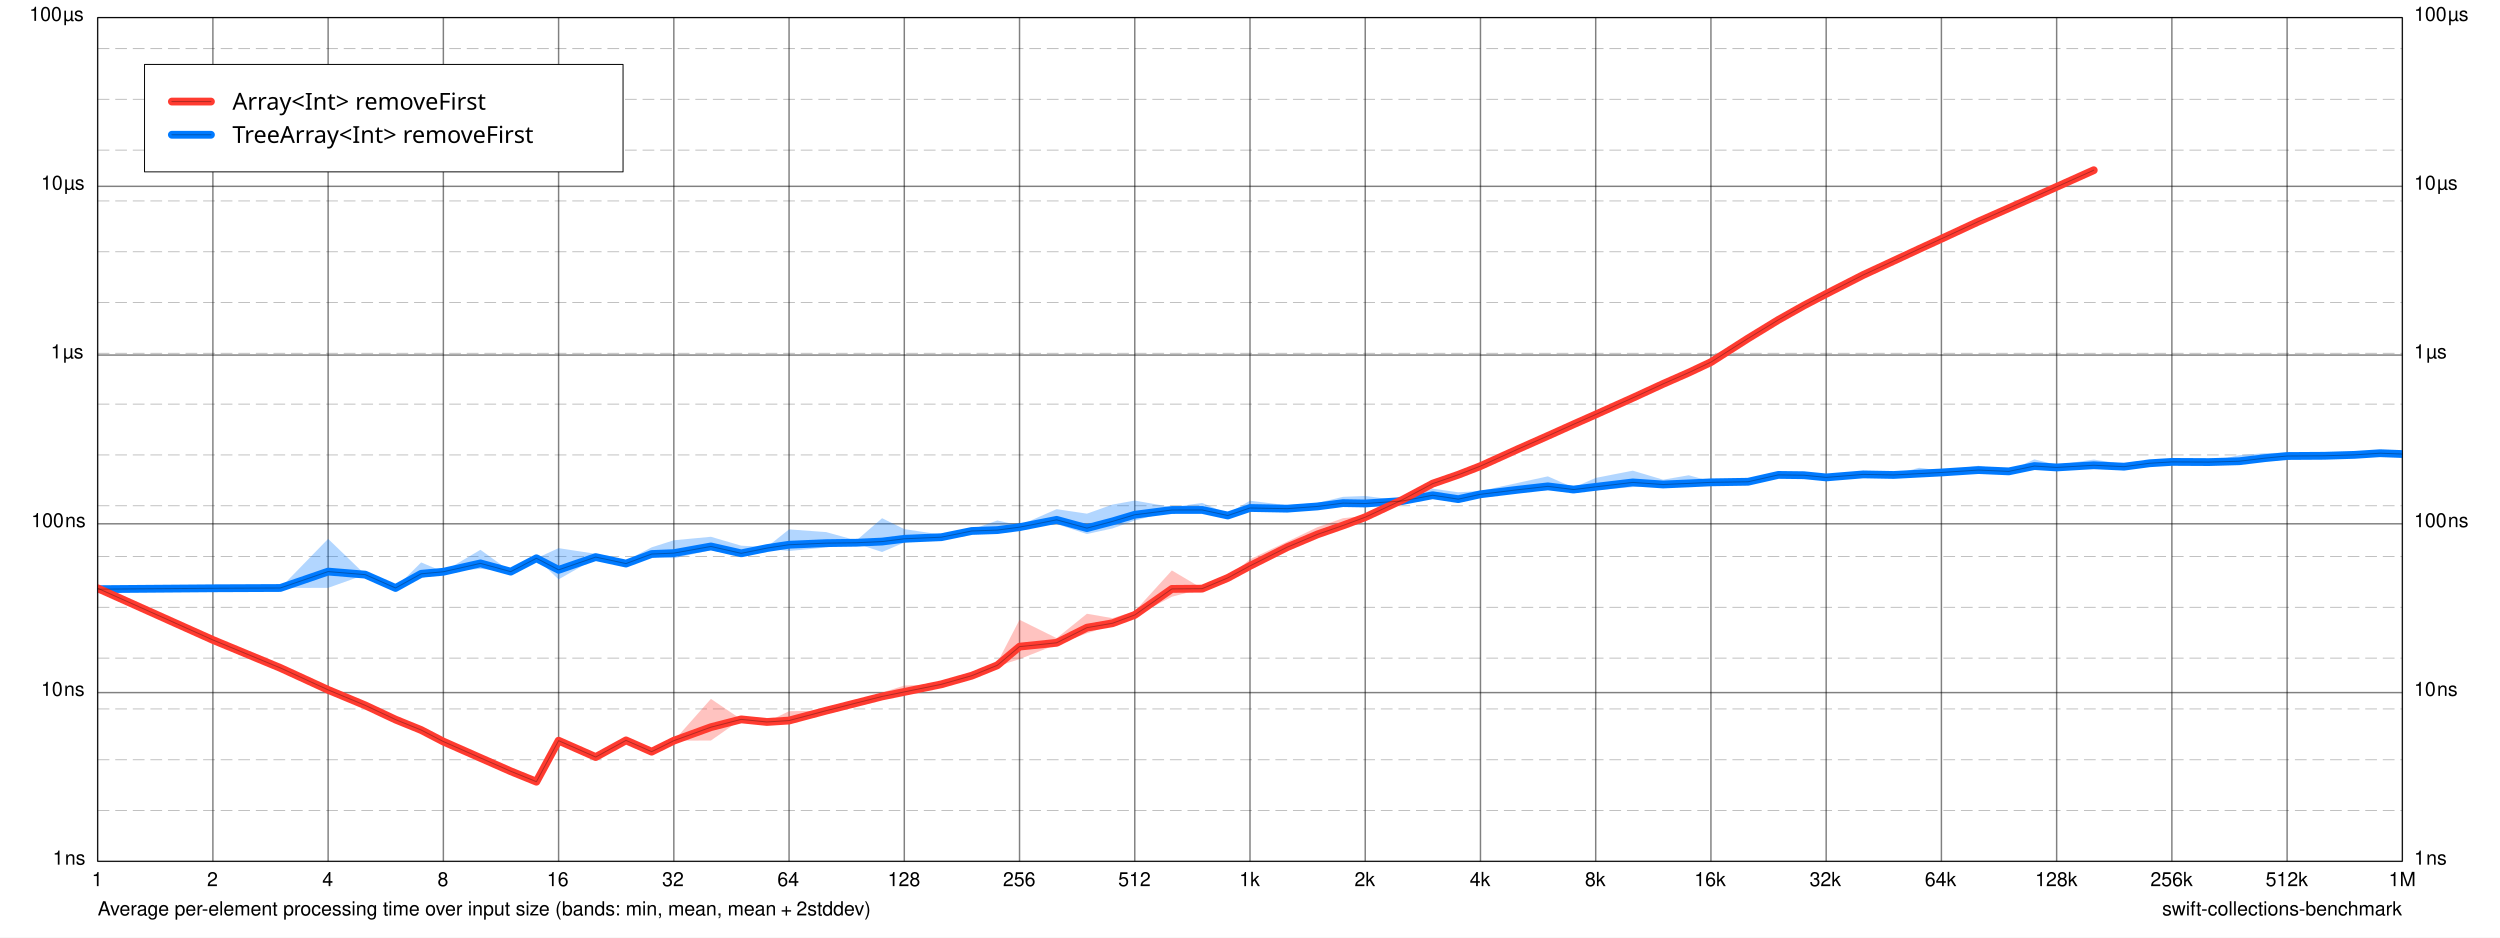
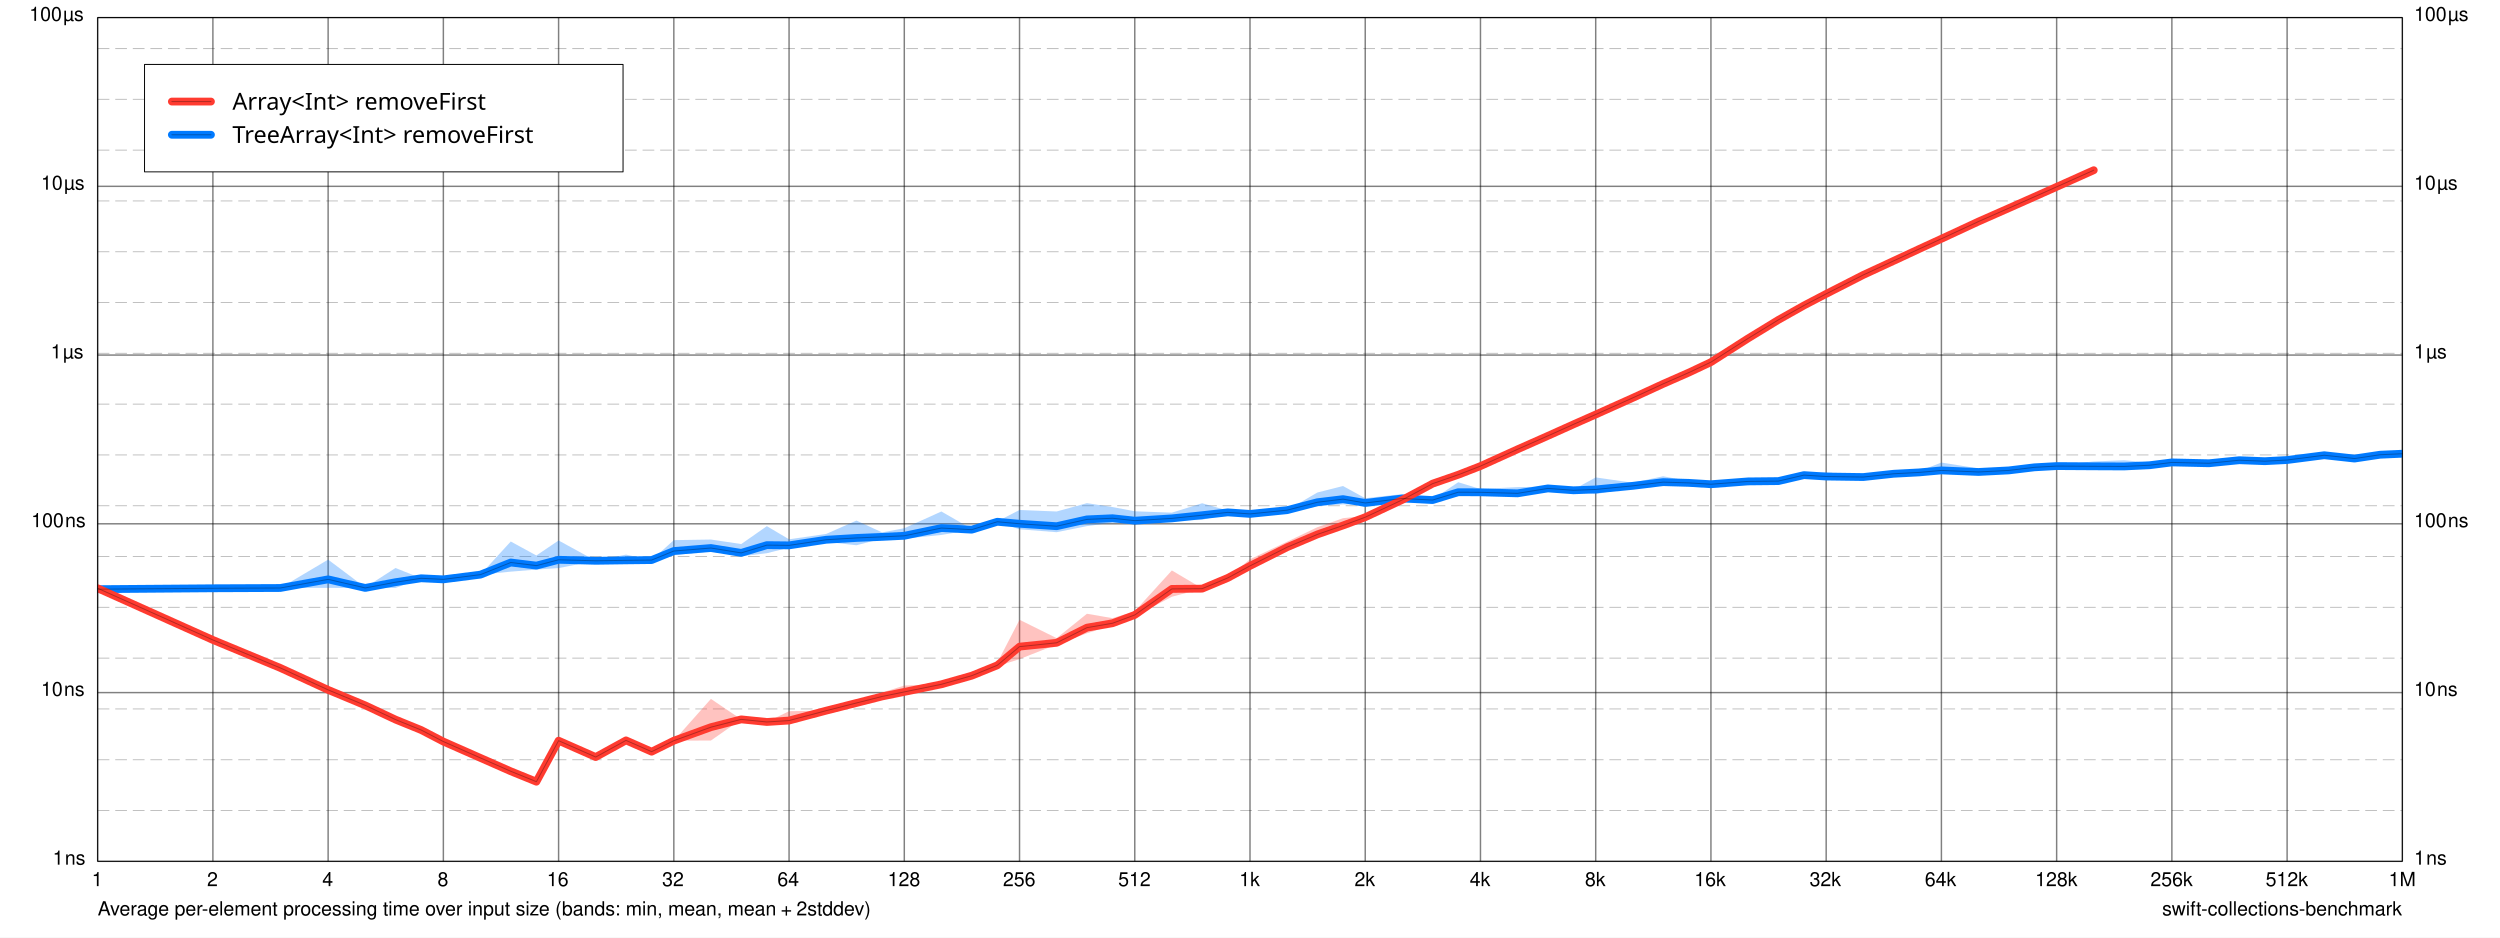
<svg xmlns="http://www.w3.org/2000/svg" xmlns:xlink="http://www.w3.org/1999/xlink" width="1280.0px" height="480.0px" viewBox="0.0 0.0 1280.0 480.0" version="1.1">
  <path d="M 0 0 L 0 480 L 1280 480 L 1280 0 z" fill="#FFFFFF" fill-opacity="1.0" stroke="none" />
  <text x="50" y="468.7" font-family="Helvetica" font-size="10" font-weight="normal" font-style="normal" fill="#000000" fill-opacity="1">Average per-element processing time over input size (bands: min, mean, mean + 2stddev)</text>
  <a xlink:href="https://github.com/apple/swift-collections-benchmark">
    <text x="1107" y="468.7" font-family="Helvetica" font-size="10" font-weight="normal" font-style="normal" fill="#000000" fill-opacity="1">swift-collections-benchmark</text>
  </a>
  <path d="M 50 9 L 50 441" fill="none" stroke-width="0.75" stroke="#000000" stroke-opacity="0.498" stroke-linecap="butt" stroke-linejoin="round" />
  <text x="47" y="453.7" font-family="Helvetica" font-size="10" font-weight="normal" font-style="normal" fill="#000000" fill-opacity="1">1</text>
  <path d="M 109 9 L 109 441" fill="none" stroke-width="0.75" stroke="#000000" stroke-opacity="0.498" stroke-linecap="butt" stroke-linejoin="round" />
  <text x="106" y="453.7" font-family="Helvetica" font-size="10" font-weight="normal" font-style="normal" fill="#000000" fill-opacity="1">2</text>
  <path d="M 168 9 L 168 441" fill="none" stroke-width="0.75" stroke="#000000" stroke-opacity="0.498" stroke-linecap="butt" stroke-linejoin="round" />
  <text x="165" y="453.7" font-family="Helvetica" font-size="10" font-weight="normal" font-style="normal" fill="#000000" fill-opacity="1">4</text>
  <path d="M 227 9 L 227 441" fill="none" stroke-width="0.75" stroke="#000000" stroke-opacity="0.498" stroke-linecap="butt" stroke-linejoin="round" />
  <text x="224" y="453.7" font-family="Helvetica" font-size="10" font-weight="normal" font-style="normal" fill="#000000" fill-opacity="1">8</text>
  <path d="M 286 9 L 286 441" fill="none" stroke-width="0.75" stroke="#000000" stroke-opacity="0.498" stroke-linecap="butt" stroke-linejoin="round" />
  <text x="280" y="453.7" font-family="Helvetica" font-size="10" font-weight="normal" font-style="normal" fill="#000000" fill-opacity="1">16</text>
  <path d="M 345 9 L 345 441" fill="none" stroke-width="0.75" stroke="#000000" stroke-opacity="0.498" stroke-linecap="butt" stroke-linejoin="round" />
  <text x="339" y="453.7" font-family="Helvetica" font-size="10" font-weight="normal" font-style="normal" fill="#000000" fill-opacity="1">32</text>
  <path d="M 404 9 L 404 441" fill="none" stroke-width="0.75" stroke="#000000" stroke-opacity="0.498" stroke-linecap="butt" stroke-linejoin="round" />
  <text x="398" y="453.7" font-family="Helvetica" font-size="10" font-weight="normal" font-style="normal" fill="#000000" fill-opacity="1">64</text>
  <path d="M 463 9 L 463 441" fill="none" stroke-width="0.75" stroke="#000000" stroke-opacity="0.498" stroke-linecap="butt" stroke-linejoin="round" />
  <text x="454.5" y="453.7" font-family="Helvetica" font-size="10" font-weight="normal" font-style="normal" fill="#000000" fill-opacity="1">128</text>
  <path d="M 522 9 L 522 441" fill="none" stroke-width="0.75" stroke="#000000" stroke-opacity="0.498" stroke-linecap="butt" stroke-linejoin="round" />
  <text x="513.5" y="453.7" font-family="Helvetica" font-size="10" font-weight="normal" font-style="normal" fill="#000000" fill-opacity="1">256</text>
  <path d="M 581 9 L 581 441" fill="none" stroke-width="0.75" stroke="#000000" stroke-opacity="0.498" stroke-linecap="butt" stroke-linejoin="round" />
  <text x="572.5" y="453.7" font-family="Helvetica" font-size="10" font-weight="normal" font-style="normal" fill="#000000" fill-opacity="1">512</text>
  <path d="M 640 9 L 640 441" fill="none" stroke-width="0.75" stroke="#000000" stroke-opacity="0.498" stroke-linecap="butt" stroke-linejoin="round" />
  <text x="634.5" y="453.7" font-family="Helvetica" font-size="10" font-weight="normal" font-style="normal" fill="#000000" fill-opacity="1">1k</text>
  <path d="M 699 9 L 699 441" fill="none" stroke-width="0.75" stroke="#000000" stroke-opacity="0.498" stroke-linecap="butt" stroke-linejoin="round" />
  <text x="693.5" y="453.7" font-family="Helvetica" font-size="10" font-weight="normal" font-style="normal" fill="#000000" fill-opacity="1">2k</text>
  <path d="M 758 9 L 758 441" fill="none" stroke-width="0.75" stroke="#000000" stroke-opacity="0.498" stroke-linecap="butt" stroke-linejoin="round" />
  <text x="752.5" y="453.7" font-family="Helvetica" font-size="10" font-weight="normal" font-style="normal" fill="#000000" fill-opacity="1">4k</text>
  <path d="M 817 9 L 817 441" fill="none" stroke-width="0.75" stroke="#000000" stroke-opacity="0.498" stroke-linecap="butt" stroke-linejoin="round" />
  <text x="811.5" y="453.7" font-family="Helvetica" font-size="10" font-weight="normal" font-style="normal" fill="#000000" fill-opacity="1">8k</text>
  <path d="M 876 9 L 876 441" fill="none" stroke-width="0.75" stroke="#000000" stroke-opacity="0.498" stroke-linecap="butt" stroke-linejoin="round" />
  <text x="867.5" y="453.7" font-family="Helvetica" font-size="10" font-weight="normal" font-style="normal" fill="#000000" fill-opacity="1">16k</text>
  <path d="M 935 9 L 935 441" fill="none" stroke-width="0.75" stroke="#000000" stroke-opacity="0.498" stroke-linecap="butt" stroke-linejoin="round" />
  <text x="926.5" y="453.7" font-family="Helvetica" font-size="10" font-weight="normal" font-style="normal" fill="#000000" fill-opacity="1">32k</text>
  <path d="M 994 9 L 994 441" fill="none" stroke-width="0.75" stroke="#000000" stroke-opacity="0.498" stroke-linecap="butt" stroke-linejoin="round" />
  <text x="985.5" y="453.7" font-family="Helvetica" font-size="10" font-weight="normal" font-style="normal" fill="#000000" fill-opacity="1">64k</text>
  <path d="M 1053 9 L 1053 441" fill="none" stroke-width="0.75" stroke="#000000" stroke-opacity="0.498" stroke-linecap="butt" stroke-linejoin="round" />
  <text x="1042" y="453.7" font-family="Helvetica" font-size="10" font-weight="normal" font-style="normal" fill="#000000" fill-opacity="1">128k</text>
  <path d="M 1112 9 L 1112 441" fill="none" stroke-width="0.75" stroke="#000000" stroke-opacity="0.498" stroke-linecap="butt" stroke-linejoin="round" />
  <text x="1101" y="453.7" font-family="Helvetica" font-size="10" font-weight="normal" font-style="normal" fill="#000000" fill-opacity="1">256k</text>
  <path d="M 1171 9 L 1171 441" fill="none" stroke-width="0.75" stroke="#000000" stroke-opacity="0.498" stroke-linecap="butt" stroke-linejoin="round" />
  <text x="1160" y="453.7" font-family="Helvetica" font-size="10" font-weight="normal" font-style="normal" fill="#000000" fill-opacity="1">512k</text>
  <path d="M 1230 9 L 1230 441" fill="none" stroke-width="0.75" stroke="#000000" stroke-opacity="0.498" stroke-linecap="butt" stroke-linejoin="round" />
  <text x="1223" y="453.7" font-family="Helvetica" font-size="10" font-weight="normal" font-style="normal" fill="#000000" fill-opacity="1">1M</text>
  <path d="M 50 441 L 1230 441" fill="none" stroke-width="0.75" stroke="#000000" stroke-opacity="0.498" stroke-linecap="butt" stroke-linejoin="round" />
  <text x="27" y="442.7" font-family="Helvetica" font-size="10" font-weight="normal" font-style="normal" fill="#000000" fill-opacity="1">1 ns</text>
  <text x="1236" y="442.7" font-family="Helvetica" font-size="10" font-weight="normal" font-style="normal" fill="#000000" fill-opacity="1">1 ns</text>
  <path d="M 50 354.6 L 1230 354.6" fill="none" stroke-width="0.75" stroke="#000000" stroke-opacity="0.498" stroke-linecap="butt" stroke-linejoin="round" />
  <text x="21" y="356.3" font-family="Helvetica" font-size="10" font-weight="normal" font-style="normal" fill="#000000" fill-opacity="1">10 ns</text>
  <text x="1236" y="356.3" font-family="Helvetica" font-size="10" font-weight="normal" font-style="normal" fill="#000000" fill-opacity="1">10 ns</text>
  <path d="M 50 268.2 L 1230 268.2" fill="none" stroke-width="0.75" stroke="#000000" stroke-opacity="0.498" stroke-linecap="butt" stroke-linejoin="round" />
  <text x="16" y="269.9" font-family="Helvetica" font-size="10" font-weight="normal" font-style="normal" fill="#000000" fill-opacity="1">100 ns</text>
  <text x="1236" y="269.9" font-family="Helvetica" font-size="10" font-weight="normal" font-style="normal" fill="#000000" fill-opacity="1">100 ns</text>
  <path d="M 50 181.8 L 1230 181.8" fill="none" stroke-width="0.75" stroke="#000000" stroke-opacity="0.498" stroke-linecap="butt" stroke-linejoin="round" />
  <text x="26" y="183.5" font-family="Helvetica" font-size="10" font-weight="normal" font-style="normal" fill="#000000" fill-opacity="1">1 µs</text>
  <text x="1236" y="183.5" font-family="Helvetica" font-size="10" font-weight="normal" font-style="normal" fill="#000000" fill-opacity="1">1 µs</text>
  <path d="M 50 95.4 L 1230 95.4" fill="none" stroke-width="0.75" stroke="#000000" stroke-opacity="0.498" stroke-linecap="butt" stroke-linejoin="round" />
  <text x="21" y="97.1" font-family="Helvetica" font-size="10" font-weight="normal" font-style="normal" fill="#000000" fill-opacity="1">10 µs</text>
  <text x="1236" y="97.1" font-family="Helvetica" font-size="10" font-weight="normal" font-style="normal" fill="#000000" fill-opacity="1">10 µs</text>
  <path d="M 50 9 L 1230 9" fill="none" stroke-width="0.75" stroke="#000000" stroke-opacity="0.498" stroke-linecap="butt" stroke-linejoin="round" />
  <text x="15" y="10.7" font-family="Helvetica" font-size="10" font-weight="normal" font-style="normal" fill="#000000" fill-opacity="1">100 µs</text>
  <text x="1236" y="10.7" font-family="Helvetica" font-size="10" font-weight="normal" font-style="normal" fill="#000000" fill-opacity="1">100 µs</text>
  <path d="M 50 414.99 L 1230 414.99" fill="none" stroke-width="0.5" stroke="#000000" stroke-opacity="0.259" stroke-linecap="butt" stroke-linejoin="round" stroke-dasharray="6 3" stroke-dashoffset="0" />
  <path d="M 50 388.98 L 1230 388.98" fill="none" stroke-width="0.5" stroke="#000000" stroke-opacity="0.259" stroke-linecap="butt" stroke-linejoin="round" stroke-dasharray="6 3" stroke-dashoffset="0" />
  <path d="M 50 362.97 L 1230 362.97" fill="none" stroke-width="0.5" stroke="#000000" stroke-opacity="0.259" stroke-linecap="butt" stroke-linejoin="round" stroke-dasharray="6 3" stroke-dashoffset="0" />
  <path d="M 50 336.96 L 1230 336.96" fill="none" stroke-width="0.5" stroke="#000000" stroke-opacity="0.259" stroke-linecap="butt" stroke-linejoin="round" stroke-dasharray="6 3" stroke-dashoffset="0" />
  <path d="M 50 310.96 L 1230 310.96" fill="none" stroke-width="0.5" stroke="#000000" stroke-opacity="0.259" stroke-linecap="butt" stroke-linejoin="round" stroke-dasharray="6 3" stroke-dashoffset="0" />
  <path d="M 50 284.95 L 1230 284.95" fill="none" stroke-width="0.5" stroke="#000000" stroke-opacity="0.259" stroke-linecap="butt" stroke-linejoin="round" stroke-dasharray="6 3" stroke-dashoffset="0" />
  <path d="M 50 258.94 L 1230 258.94" fill="none" stroke-width="0.5" stroke="#000000" stroke-opacity="0.259" stroke-linecap="butt" stroke-linejoin="round" stroke-dasharray="6 3" stroke-dashoffset="0" />
  <path d="M 50 232.93 L 1230 232.93" fill="none" stroke-width="0.5" stroke="#000000" stroke-opacity="0.259" stroke-linecap="butt" stroke-linejoin="round" stroke-dasharray="6 3" stroke-dashoffset="0" />
  <path d="M 50 206.92 L 1230 206.92" fill="none" stroke-width="0.5" stroke="#000000" stroke-opacity="0.259" stroke-linecap="butt" stroke-linejoin="round" stroke-dasharray="6 3" stroke-dashoffset="0" />
  <path d="M 50 180.91 L 1230 180.91" fill="none" stroke-width="0.5" stroke="#000000" stroke-opacity="0.259" stroke-linecap="butt" stroke-linejoin="round" stroke-dasharray="6 3" stroke-dashoffset="0" />
  <path d="M 50 154.9 L 1230 154.9" fill="none" stroke-width="0.5" stroke="#000000" stroke-opacity="0.259" stroke-linecap="butt" stroke-linejoin="round" stroke-dasharray="6 3" stroke-dashoffset="0" />
  <path d="M 50 128.89 L 1230 128.89" fill="none" stroke-width="0.5" stroke="#000000" stroke-opacity="0.259" stroke-linecap="butt" stroke-linejoin="round" stroke-dasharray="6 3" stroke-dashoffset="0" />
  <path d="M 50 102.88 L 1230 102.88" fill="none" stroke-width="0.5" stroke="#000000" stroke-opacity="0.259" stroke-linecap="butt" stroke-linejoin="round" stroke-dasharray="6 3" stroke-dashoffset="0" />
  <path d="M 50 76.874 L 1230 76.874" fill="none" stroke-width="0.5" stroke="#000000" stroke-opacity="0.259" stroke-linecap="butt" stroke-linejoin="round" stroke-dasharray="6 3" stroke-dashoffset="0" />
  <path d="M 50 50.865 L 1230 50.865" fill="none" stroke-width="0.5" stroke="#000000" stroke-opacity="0.259" stroke-linecap="butt" stroke-linejoin="round" stroke-dasharray="6 3" stroke-dashoffset="0" />
  <path d="M 50 24.856 L 1230 24.856" fill="none" stroke-width="0.5" stroke="#000000" stroke-opacity="0.259" stroke-linecap="butt" stroke-linejoin="round" stroke-dasharray="6 3" stroke-dashoffset="0" />
  <path d="M 74 33 L 74 88 L 319 88 L 319 33 z" fill="#FFFFFF" fill-opacity="1.0" stroke="none" />
  <clipPath id="clip-0">
    <path d="M 50 9 L 50 441 L 1230 441 L 1230 9 z" />
  </clipPath>
  <g clip-path="url(#clip-0)">
-     <path d="M 50 301.66L 109 301.2L 143.51 301.05L 168 275.89L 186.99 294.21L 202.51 301.05L 215.63 287.96L 227 292.74L 245.99 281.49L 261.51 292.68L 274.63 285.84L 286 280.65L 304.99 283.55L 320.51 287.02L 333.63 280.24L 345 276.62L 363.99 274.83L 379.51 279.39L 392.63 280.08L 404 271.05L 422.99 272.43L 438.51 276.71L 451.63 265.32L 463 270.91L 481.99 273.74L 497.51 271.1L 510.63 266.48L 522 269.02L 540.99 260.69L 556.51 263L 569.63 258.33L 581 256.29L 599.99 259.66L 615.51 257.5L 628.63 262.97L 640 256.37L 658.99 258.71L 674.51 257.48L 687.63 254.38L 699 253.93L 717.99 256.4L 733.51 250.21L 746.63 252.05L 758 251.42L 776.99 247.26L 792.51 243.89L 805.63 249.66L 817 244.69L 835.99 240.98L 851.51 245.6L 864.63 243.33L 876 246.42L 894.99 246.45L 910.51 241.69L 923.63 241.56L 935 243.6L 953.99 242.33L 969.51 242.81L 982.63 239.51L 994 240.96L 1013 238.48L 1028.5 241.26L 1041.6 235.19L 1053 238.01L 1072 235.3L 1087.5 237.59L 1100.6 236L 1112 235.61L 1131 236.49L 1146.5 233.05L 1159.6 232.04L 1171 231.73L 1190 232.53L 1205.5 232.55L 1218.6 230.65L 1230 231.07L 1230 232.99L 1218.6 232.55L 1205.5 233.01L 1190 233.66L 1171 234.12L 1159.6 235.5L 1146.5 237.32L 1131 236.63L 1112 236.81L 1100.6 237.62L 1087.5 239.43L 1072 239.29L 1053 239.82L 1041.6 239.92L 1028.5 241.38L 1013 241.48L 994 242.25L 982.63 243.61L 969.51 243.3L 953.99 243.1L 935 244.75L 923.63 243.95L 910.51 243.68L 894.99 246.74L 876 247.15L 864.63 249.1L 851.51 248.98L 835.99 249.38L 817 251.02L 805.63 251.01L 792.51 250.99L 776.99 252.07L 758 253.68L 746.63 256.89L 733.51 254.82L 717.99 256.55L 699 259.26L 687.63 258.79L 674.51 259.97L 658.99 261.07L 640 261.5L 628.63 264.3L 615.51 262.44L 599.99 261.65L 581 266.49L 569.63 270.55L 556.51 273.42L 540.99 268.3L 522 270.23L 510.63 273.32L 497.51 272.13L 481.99 275.51L 463 277.78L 451.63 282.63L 438.51 278.3L 422.99 280.32L 404 282.11L 392.63 280.83L 379.51 284.8L 363.99 281.7L 345 285.84L 333.63 284.95L 320.51 289.1L 304.99 285.84L 286 296.63L 274.63 285.84L 261.51 292.68L 245.99 291.25L 227 292.74L 215.63 296.08L 202.51 301.05L 186.99 294.21L 168 300.98L 143.51 301.05L 109 301.2L 50 301.66" fill="#007AFF" fill-opacity="0.302" stroke="none" />
+     <path d="M 50 301.66L 109 301.2L 143.51 301.05L 168 286.52L 186.99 300.77L 202.51 290.81L 215.63 296.08L 227 296.63L 245.99 294.21L 261.51 277.25L 274.63 284.41L 286 276.72L 304.99 287.12L 320.51 283.96L 333.63 286.75L 345 276.55L 363.99 276.24L 379.51 278.56L 392.63 269.39L 404 276.12L 422.99 273.38L 438.51 266.53L 451.63 272.59L 463 270.45L 481.99 261.88L 497.51 270.82L 510.63 266.95L 522 261.11L 540.99 261.88L 556.51 257.61L 569.63 259.62L 581 261.77L 599.99 262.48L 615.51 257.66L 628.63 261.43L 640 262.71L 658.99 261.2L 674.51 252.16L 687.63 248.84L 699 255.08L 717.99 252.98L 733.51 255.68L 746.63 246.9L 758 250.38L 776.99 249.4L 792.51 249.17L 805.63 250.67L 817 244.44L 835.99 247.16L 851.51 243.85L 864.63 246.27L 876 247.46L 894.99 244.87L 910.51 245.32L 923.63 242.48L 935 241.85L 953.99 243.45L 969.51 242.36L 982.63 241.25L 994 236.82L 1013 239.84L 1028.5 239.82L 1041.6 238.9L 1053 238.19L 1072 236.27L 1087.5 235.65L 1100.6 236.82L 1112 236.22L 1131 236.74L 1146.5 234.28L 1159.6 235.12L 1171 233.94L 1190 232.9L 1205.5 234.03L 1218.6 232.17L 1230 230.65L 1230 232.92L 1218.6 233.06L 1205.5 235.05L 1190 233.14L 1171 236.12L 1159.6 236.49L 1146.5 236.12L 1131 237.36L 1112 236.96L 1100.6 238.7L 1087.5 240.01L 1072 239.67L 1053 238.79L 1041.6 239.4L 1028.5 241.23L 1013 242.31L 994 242.38L 982.63 242.09L 969.51 242.65L 953.99 244.54L 935 244.77L 923.63 243.55L 910.51 246.68L 894.99 247.06L 876 248.1L 864.63 247.57L 851.51 247.98L 835.99 249.33L 817 253.05L 805.63 251.16L 792.51 250.39L 776.99 253.78L 758 252.68L 746.63 253.99L 733.51 256.16L 717.99 256.05L 699 258.42L 687.63 258.26L 674.51 259.09L 658.99 261.2L 640 263.27L 628.63 262.65L 615.51 266.22L 599.99 266.5L 581 268.44L 569.63 267.58L 556.51 269.38L 540.99 272.49L 522 271.01L 510.63 267.21L 497.51 271.32L 481.99 273.89L 463 275.78L 451.63 275.72L 438.51 279.17L 422.99 277.46L 404 280.39L 392.63 283.25L 379.51 284.81L 363.99 282.26L 345 284.31L 333.63 286.75L 320.51 288L 304.99 287.12L 286 290.85L 274.63 291.62L 261.51 292.68L 245.99 294.21L 227 296.63L 215.63 296.08L 202.51 301.05L 186.99 301.11L 168 300.98L 143.51 301.05L 109 301.2L 50 301.66" fill="#007AFF" fill-opacity="0.302" stroke="none" />
    <path d="M 50 299.94L 109 327.66L 143.51 341.97L 168 351.96L 186.99 361.14L 202.51 367.18L 215.63 373.77L 227 379.68L 245.99 388.06L 261.51 394.9L 274.63 398.97L 286 379.23L 304.99 387.6L 320.51 379.08L 333.63 384.86L 345 379.23L 363.99 357.84L 379.51 368.32L 392.63 369.65L 404 364.13L 422.99 363.86L 438.51 359.92L 451.63 354.58L 463 351L 481.99 350.33L 497.51 344.16L 510.63 339.29L 522 317.32L 540.99 326.73L 556.51 314.24L 569.63 316.5L 581 312.95L 599.99 292.07L 615.51 301.25L 628.63 295.79L 640 286.33L 658.99 277.36L 674.51 269.92L 687.63 265.31L 699 264.13L 717.99 255.89L 733.51 246.15L 746.63 242.33L 758 238.63L 776.99 230.04L 792.51 223.14L 805.63 217.26L 817 212.19L 835.99 203.58L 851.51 195.82L 864.63 190.39L 876 184.26L 894.99 173.11L 910.51 163.75L 923.63 156.2L 935 150.45L 953.99 140.3L 969.51 133.56L 982.63 127.39L 994 122.19L 1013 113.26L 1028.5 106.51L 1041.6 100.72L 1053 95.611L 1072 86.678L 1072 87.322L 1053 95.682L 1041.6 100.77L 1028.5 106.61L 1013 113.48L 994 122.27L 982.63 127.49L 969.51 133.59L 953.99 140.93L 935 150.46L 923.63 156.47L 910.51 163.81L 894.99 173.33L 876 185.83L 864.63 190.92L 851.51 196.81L 835.99 203.75L 817 212.23L 805.63 217.26L 792.51 223.17L 776.99 230.04L 758 238.65L 746.63 243.34L 733.51 248.15L 717.99 255.94L 699 265.05L 687.63 270.44L 674.51 275L 658.99 281.23L 640 291.01L 628.63 295.93L 615.51 301.44L 599.99 305.53L 581 315.54L 569.63 320.05L 556.51 324.24L 540.99 329.99L 522 337.46L 510.63 341.12L 497.51 346.62L 481.99 350.37L 463 355.49L 451.63 357.31L 438.51 359.92L 422.99 363.86L 404 370.76L 392.63 369.65L 379.51 368.32L 363.99 379.14L 345 379.23L 333.63 384.86L 320.51 379.08L 304.99 387.6L 286 379.23L 274.63 400.68L 261.51 394.9L 245.99 388.06L 227 379.68L 215.63 373.77L 202.51 368.89L 186.99 361.14L 168 353.67L 143.51 341.97L 109 327.66L 50 301.66" fill="#FF3B30" fill-opacity="0.302" stroke="none" />
-     <path d="M 50 301.66L 109 301.2L 143.51 301.05L 168 292.65L 186.99 294.21L 202.51 301.05L 215.63 293.78L 227 292.74L 245.99 288.45L 261.51 292.68L 274.63 285.84L 286 291.76L 304.99 285.23L 320.51 288.55L 333.63 283.66L 345 283.2L 363.99 279.78L 379.51 283.31L 392.63 280.63L 404 278.9L 422.99 278.09L 438.51 277.88L 451.63 277.28L 463 275.86L 481.99 275.04L 497.51 271.86L 510.63 271.41L 522 269.91L 540.99 266.16L 556.51 270.4L 569.63 266.95L 581 263.55L 599.99 261.12L 615.51 261.09L 628.63 263.95L 640 260.09L 658.99 260.44L 674.51 259.3L 687.63 257.59L 699 257.79L 717.99 256.51L 733.51 253.56L 746.63 255.57L 758 253.07L 776.99 250.76L 792.51 249.01L 805.63 250.65L 817 249.26L 835.99 247L 851.51 248.06L 864.63 247.5L 876 246.96L 894.99 246.66L 910.51 243.15L 923.63 243.31L 935 244.44L 953.99 242.89L 969.51 243.18L 982.63 242.49L 994 241.91L 1013 240.67L 1028.5 241.35L 1041.6 238.62L 1053 239.34L 1072 238.21L 1087.5 238.94L 1100.6 237.19L 1112 236.49L 1131 236.59L 1146.5 236.15L 1159.6 234.57L 1171 233.48L 1190 233.36L 1205.5 232.89L 1218.6 232.04L 1230 232.47" fill="none" stroke-width="4" stroke="#007AFF" stroke-opacity="1" stroke-linecap="round" stroke-linejoin="round" />
+     <path d="M 50 301.66L 109 301.2L 143.51 301.05L 168 296.63L 186.99 301.02L 202.51 298.09L 215.63 296.08L 227 296.63L 245.99 294.21L 261.51 288L 274.63 289.6L 286 286.61L 304.99 287.12L 320.51 286.9L 333.63 286.75L 345 282.12L 363.99 280.59L 379.51 283.08L 392.63 279.11L 404 279.23L 422.99 276.35L 438.51 275.43L 451.63 274.88L 463 274.32L 481.99 270.36L 497.51 271.19L 510.63 267.14L 522 268.16L 540.99 269.42L 556.51 265.93L 569.63 265.34L 581 266.58L 599.99 265.41L 615.51 263.79L 628.63 262.33L 640 263.12L 658.99 261.2L 674.51 257.15L 687.63 255.56L 699 257.52L 717.99 255.22L 733.51 256.03L 746.63 252.01L 758 252.06L 776.99 252.59L 792.51 250.07L 805.63 251.03L 817 250.6L 835.99 248.75L 851.51 246.85L 864.63 247.23L 876 247.93L 894.99 246.48L 910.51 246.32L 923.63 243.26L 935 243.98L 953.99 244.25L 969.51 242.57L 982.63 241.87L 994 240.85L 1013 241.65L 1028.5 240.85L 1041.6 239.27L 1053 238.63L 1072 238.75L 1087.5 238.82L 1100.6 238.2L 1112 236.76L 1131 237.19L 1146.5 235.63L 1159.6 236.13L 1171 235.53L 1190 233.08L 1205.5 234.78L 1218.6 232.82L 1230 232.31" fill="none" stroke-width="4" stroke="#007AFF" stroke-opacity="1" stroke-linecap="round" stroke-linejoin="round" />
    <path d="M 50 301.2L 109 327.66L 143.51 341.97L 168 353.22L 186.99 361.14L 202.51 368.43L 215.63 373.77L 227 379.68L 245.99 388.06L 261.51 394.9L 274.63 400.23L 286 379.23L 304.99 387.6L 320.51 379.08L 333.63 384.86L 345 379.23L 363.99 372.31L 379.51 368.32L 392.63 369.65L 404 368.92L 422.99 363.86L 438.51 359.92L 451.63 356.58L 463 354.26L 481.99 350.36L 497.51 345.96L 510.63 340.63L 522 331.08L 540.99 329.11L 556.51 321.36L 569.63 319.09L 581 314.85L 599.99 301.52L 615.51 301.39L 628.63 295.89L 640 289.73L 658.99 280.18L 674.51 273.61L 687.63 269.03L 699 264.81L 717.99 255.92L 733.51 247.62L 746.63 243.07L 758 238.64L 776.99 230.04L 792.51 223.16L 805.63 217.26L 817 212.22L 835.99 203.7L 851.51 196.55L 864.63 190.78L 876 185.41L 894.99 173.28L 910.51 163.79L 923.63 156.4L 935 150.46L 953.99 140.77L 969.51 133.58L 982.63 127.47L 994 122.25L 1013 113.42L 1028.5 106.58L 1041.6 100.76L 1053 95.664L 1072 87.153" fill="none" stroke-width="4" stroke="#FF3B30" stroke-opacity="1" stroke-linecap="round" stroke-linejoin="round" />
-     <path d="M 50 301.66L 109 301.2L 143.51 301.05L 168 292.65L 186.99 294.21L 202.51 301.05L 215.63 293.78L 227 292.74L 245.99 288.45L 261.51 292.68L 274.63 285.84L 286 291.76L 304.99 285.23L 320.51 288.55L 333.63 283.66L 345 283.2L 363.99 279.78L 379.51 283.31L 392.63 280.63L 404 278.9L 422.99 278.09L 438.51 277.88L 451.63 277.28L 463 275.86L 481.99 275.04L 497.51 271.86L 510.63 271.41L 522 269.91L 540.99 266.16L 556.51 270.4L 569.63 266.95L 581 263.55L 599.99 261.12L 615.51 261.09L 628.63 263.95L 640 260.09L 658.99 260.44L 674.51 259.3L 687.63 257.59L 699 257.79L 717.99 256.51L 733.51 253.56L 746.63 255.57L 758 253.07L 776.99 250.76L 792.51 249.01L 805.63 250.65L 817 249.26L 835.99 247L 851.51 248.06L 864.63 247.5L 876 246.96L 894.99 246.66L 910.51 243.15L 923.63 243.31L 935 244.44L 953.99 242.89L 969.51 243.18L 982.63 242.49L 994 241.91L 1013 240.67L 1028.5 241.35L 1041.6 238.62L 1053 239.34L 1072 238.21L 1087.5 238.94L 1100.6 237.19L 1112 236.49L 1131 236.59L 1146.5 236.15L 1159.6 234.57L 1171 233.48L 1190 233.36L 1205.5 232.89L 1218.6 232.04L 1230 232.47" fill="none" stroke-width="0.5" stroke="#000000" stroke-opacity="0.302" stroke-linecap="round" stroke-linejoin="round" />
+     <path d="M 50 301.66L 109 301.2L 143.51 301.05L 168 296.63L 186.99 301.02L 202.51 298.09L 215.63 296.08L 227 296.63L 245.99 294.21L 261.51 288L 274.63 289.6L 286 286.61L 304.99 287.12L 320.51 286.9L 333.63 286.75L 345 282.12L 363.99 280.59L 379.51 283.08L 392.63 279.11L 404 279.23L 422.99 276.35L 438.51 275.43L 451.63 274.88L 463 274.32L 481.99 270.36L 497.51 271.19L 510.63 267.14L 522 268.16L 540.99 269.42L 556.51 265.93L 569.63 265.34L 581 266.58L 599.99 265.41L 615.51 263.79L 628.63 262.33L 640 263.12L 658.99 261.2L 674.51 257.15L 687.63 255.56L 699 257.52L 717.99 255.22L 733.51 256.03L 746.63 252.01L 758 252.06L 776.99 252.59L 792.51 250.07L 805.63 251.03L 817 250.6L 835.99 248.75L 851.51 246.85L 864.63 247.23L 876 247.93L 894.99 246.48L 910.51 246.32L 923.63 243.26L 935 243.98L 953.99 244.25L 969.51 242.57L 982.63 241.87L 994 240.85L 1013 241.65L 1028.5 240.85L 1041.6 239.27L 1053 238.63L 1072 238.75L 1087.5 238.82L 1100.6 238.2L 1112 236.76L 1131 237.19L 1146.5 235.63L 1159.6 236.13L 1171 235.53L 1190 233.08L 1205.5 234.78L 1218.6 232.82L 1230 232.31" fill="none" stroke-width="0.5" stroke="#000000" stroke-opacity="0.302" stroke-linecap="round" stroke-linejoin="round" />
    <path d="M 50 301.2L 109 327.66L 143.51 341.97L 168 353.22L 186.99 361.14L 202.51 368.43L 215.63 373.77L 227 379.68L 245.99 388.06L 261.51 394.9L 274.63 400.23L 286 379.23L 304.99 387.6L 320.51 379.08L 333.63 384.86L 345 379.23L 363.99 372.31L 379.51 368.32L 392.63 369.65L 404 368.92L 422.99 363.86L 438.51 359.92L 451.63 356.58L 463 354.26L 481.99 350.36L 497.51 345.96L 510.63 340.63L 522 331.08L 540.99 329.11L 556.51 321.36L 569.63 319.09L 581 314.85L 599.99 301.52L 615.51 301.39L 628.63 295.89L 640 289.73L 658.99 280.18L 674.51 273.61L 687.63 269.03L 699 264.81L 717.99 255.92L 733.51 247.62L 746.63 243.07L 758 238.64L 776.99 230.04L 792.51 223.16L 805.63 217.26L 817 212.22L 835.99 203.7L 851.51 196.55L 864.63 190.78L 876 185.41L 894.99 173.28L 910.51 163.79L 923.63 156.4L 935 150.46L 953.99 140.77L 969.51 133.58L 982.63 127.47L 994 122.25L 1013 113.42L 1028.5 106.58L 1041.6 100.76L 1053 95.664L 1072 87.153" fill="none" stroke-width="0.5" stroke="#000000" stroke-opacity="0.302" stroke-linecap="round" stroke-linejoin="round" />
  </g>
  <path d="M 74 33 L 74 88 L 319 88 L 319 33 z" fill="#FFFFFF" fill-opacity="0.702" stroke-width="0.5" stroke="#000000" stroke-opacity="1" stroke-linecap="round" stroke-linejoin="round" />
  <path d="M 88 52 L 108 52" fill="none" stroke-width="4" stroke="#FF3B30" stroke-opacity="1" stroke-linecap="round" stroke-linejoin="round" />
  <path d="M 88 52 L 108 52" fill="none" stroke-width="0.5" stroke="#000000" stroke-opacity="0.302" stroke-linecap="round" stroke-linejoin="round" />
  <text x="119" y="56.17" font-family="Menlo" font-size="12" font-weight="normal" font-style="normal" fill="#000000" fill-opacity="1">Array&lt;Int&gt; removeFirst</text>
  <path d="M 88 69 L 108 69" fill="none" stroke-width="4" stroke="#007AFF" stroke-opacity="1" stroke-linecap="round" stroke-linejoin="round" />
  <path d="M 88 69 L 108 69" fill="none" stroke-width="0.5" stroke="#000000" stroke-opacity="0.302" stroke-linecap="round" stroke-linejoin="round" />
  <text x="119" y="73.17" font-family="Menlo" font-size="12" font-weight="normal" font-style="normal" fill="#000000" fill-opacity="1">TreeArray&lt;Int&gt; removeFirst</text>
  <path d="M 50 9 L 50 441 L 1230 441 L 1230 9 z" fill="none" stroke-width="0.5" stroke="#000000" stroke-opacity="1" stroke-linecap="round" stroke-linejoin="round" />
</svg>
